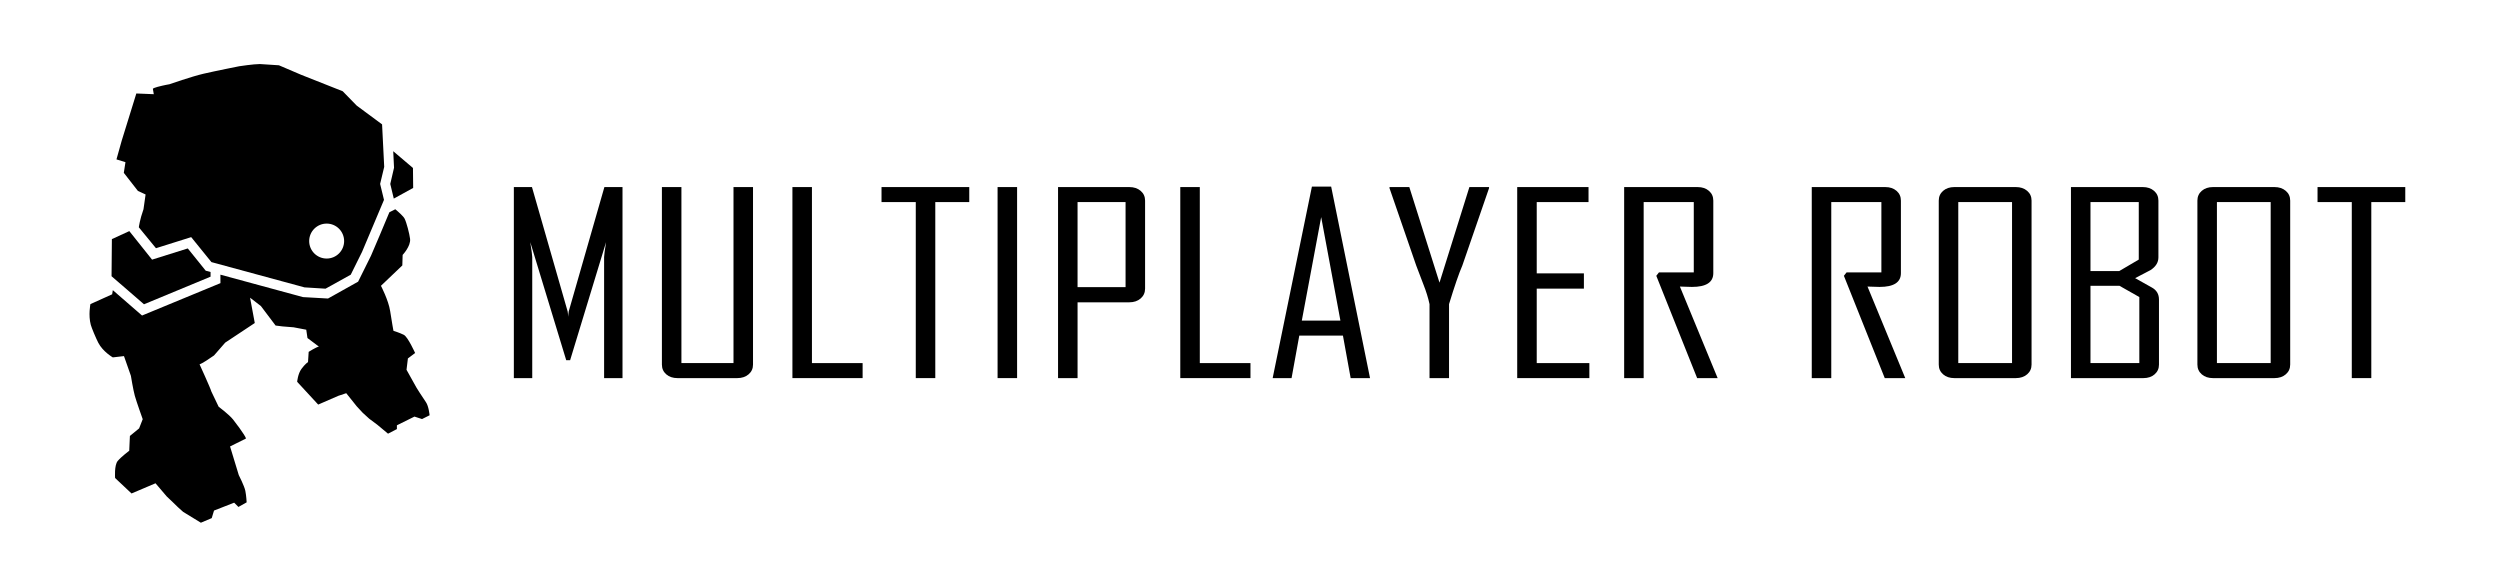
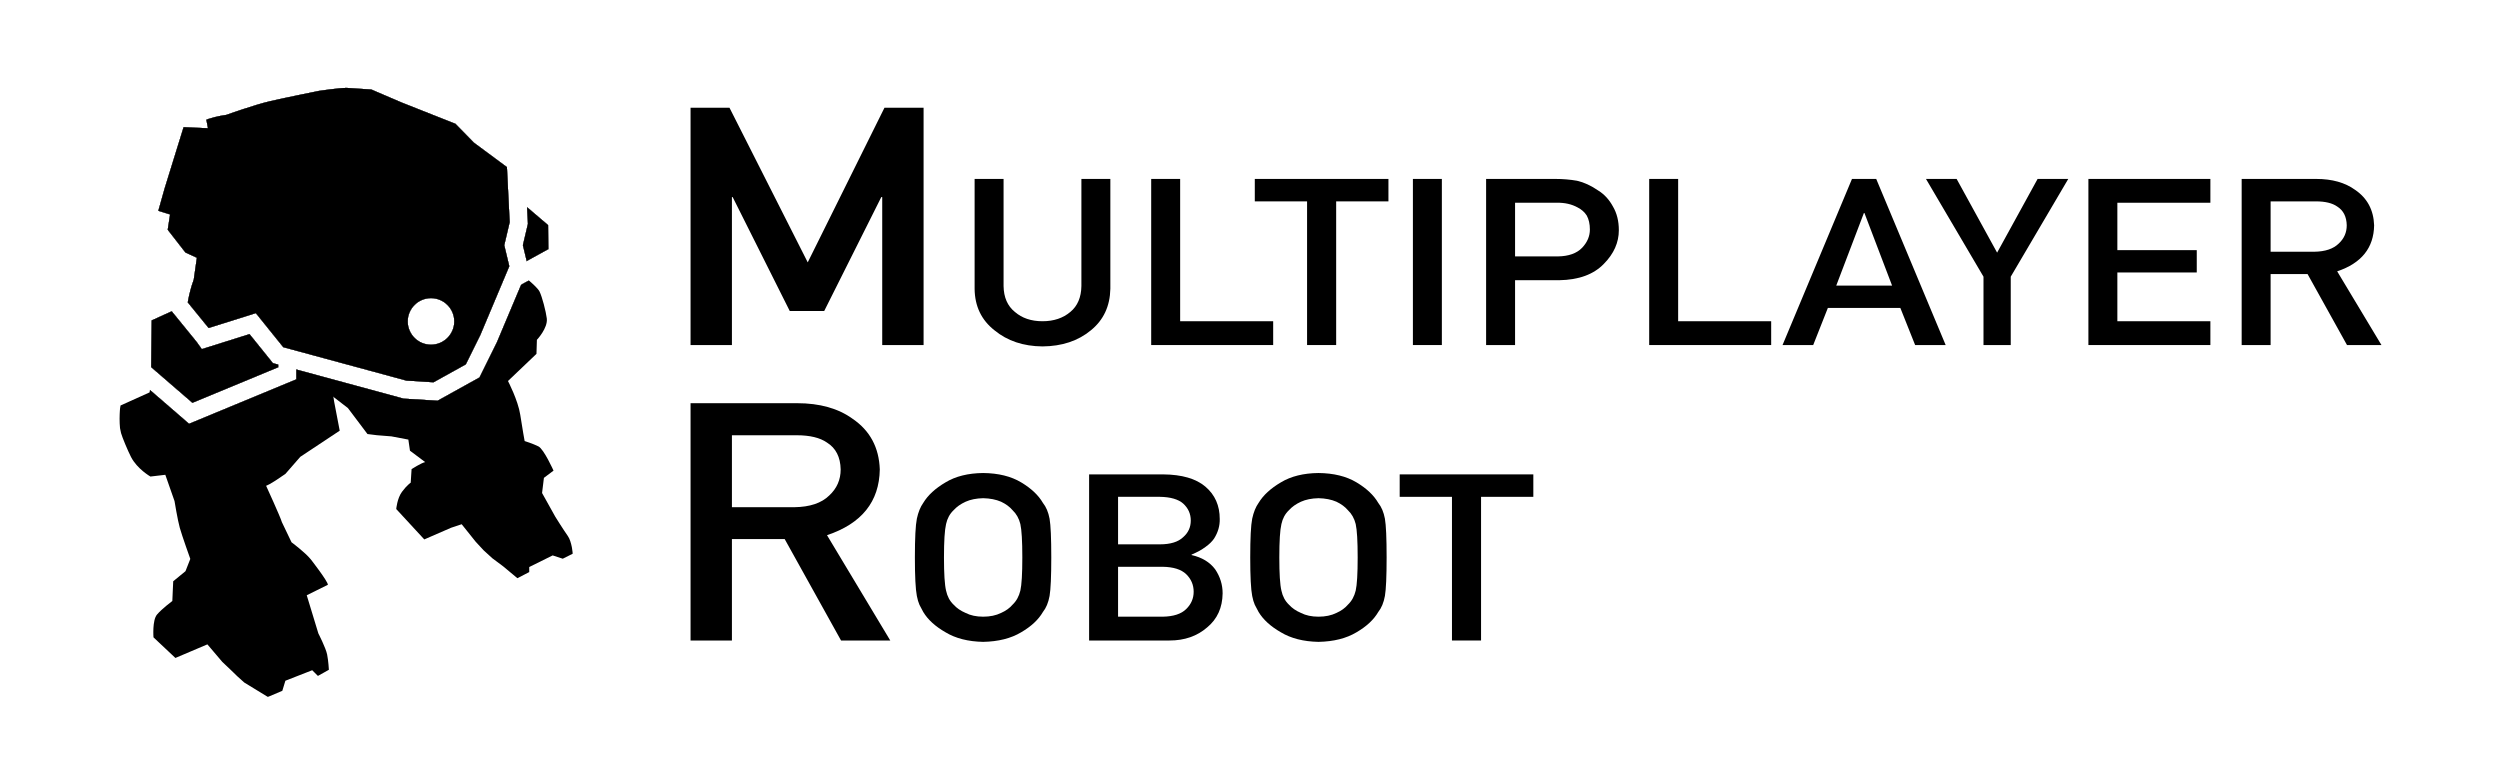
- <svg xmlns="http://www.w3.org/2000/svg" version="1.2" baseProfile="tiny" x="0px" y="0px" width="365.234px" height="85px" viewBox="0 0 365.234 85" xml:space="preserve">
+ <svg xmlns="http://www.w3.org/2000/svg" version="1.0" x="0px" y="0px" width="1650px" height="512px" viewBox="0 0 1650 512" enable-background="new 0 0 1650 512" xml:space="preserve">
  <g id="Layer_2">
    <g>
-       <path d="M90.943,55.239h-2.687V37.566c0-0.25,0.095-0.981,0.287-2.193l-5.25,17.246h-0.574l-5.25-17.246    c0.191,1.225,0.288,1.956,0.288,2.193v17.673h-2.687V27.33h2.646l5.209,18.155c0.027,0.095,0.055,0.362,0.082,0.803    c0-0.179,0.027-0.446,0.082-0.803l5.209-18.155h2.646V55.239z" />
-       <path d="M110.011,53.26c0,0.583-0.215,1.059-0.646,1.427c-0.431,0.368-0.981,0.553-1.651,0.553h-8.737    c-0.67,0-1.217-0.185-1.641-0.553S96.7,53.843,96.7,53.26V27.33h2.851v25.716h7.608V27.33h2.851V53.26z" />
-       <path d="M126.022,55.239h-10.254V27.33h2.851v25.716h7.403V55.239z" />
-       <path d="M141.603,29.523h-4.963v25.716h-2.851V29.523h-5.004V27.33h12.818V29.523z" />
-       <path d="M148.591,55.239h-2.851V27.33h2.851V55.239z" />
-       <path d="M167.289,42.167c0,0.583-0.215,1.061-0.646,1.436c-0.431,0.374-0.981,0.562-1.651,0.562h-7.567v11.075    h-2.851V27.33h10.418c0.67,0,1.22,0.185,1.651,0.553c0.431,0.369,0.646,0.844,0.646,1.427V42.167z M164.438,41.953v-12.43h-7.014    v12.43H164.438z" />
-       <path d="M182.686,55.239h-10.254V27.33h2.851v25.716h7.403V55.239z" />
-       <path d="M200.153,55.239h-2.83l-1.128-6.206h-6.378l-1.128,6.206h-2.748v-0.071l5.722-27.91h2.81L200.153,55.239z     M195.826,46.84l-2.81-15.123l-2.83,15.123H195.826z" />
-       <path d="M217.539,27.49l-3.896,11.289c-0.492,1.129-1.142,3.014-1.948,5.653v10.808h-2.851V44.432    c-0.192-0.902-0.486-1.854-0.882-2.853c-0.656-1.712-1.012-2.645-1.067-2.8l-3.896-11.289c0-0.012,0-0.065,0-0.161h2.892    l4.41,13.964l4.368-13.964h2.871C217.539,27.413,217.539,27.466,217.539,27.49z" />
-       <path d="M232.197,55.239h-10.542V27.33h10.418v2.193h-7.567v10.415h6.891v2.229h-6.891v10.879h7.69V55.239z" />
-       <path d="M250.937,55.239h-2.995l-5.968-14.945l0.39-0.499h5.086V29.523h-7.321v25.716h-2.851V27.33h10.747    c0.67,0,1.217,0.185,1.641,0.553c0.424,0.369,0.636,0.844,0.636,1.427v10.593c0,1.344-1.04,2.015-3.118,2.015    c-0.205,0-0.506-0.009-0.902-0.027c-0.396-0.018-0.684-0.027-0.861-0.027C247.265,46.311,249.104,50.77,250.937,55.239z" />
-       <path d="M278.345,55.239h-2.995l-5.968-14.945l0.39-0.499h5.086V29.523h-7.321v25.716h-2.851V27.33h10.747    c0.67,0,1.217,0.185,1.641,0.553c0.424,0.369,0.636,0.844,0.636,1.427v10.593c0,1.344-1.04,2.015-3.118,2.015    c-0.205,0-0.506-0.009-0.902-0.027c-0.396-0.018-0.684-0.027-0.861-0.027C274.674,46.311,276.513,50.77,278.345,55.239z" />
-       <path d="M296.797,53.26c0,0.583-0.215,1.059-0.646,1.427c-0.431,0.368-0.981,0.553-1.651,0.553h-8.983    c-0.67,0-1.217-0.185-1.641-0.553s-0.636-0.844-0.636-1.427V29.309c0-0.583,0.212-1.058,0.636-1.427    c0.424-0.368,0.971-0.553,1.641-0.553h8.983c0.67,0,1.22,0.185,1.651,0.553c0.431,0.369,0.646,0.844,0.646,1.427V53.26z     M293.946,53.046V29.523h-7.854v23.523H293.946z" />
-       <path d="M315.413,53.26c0,0.583-0.212,1.059-0.636,1.427s-0.971,0.553-1.641,0.553h-10.583V27.33h10.5    c0.67,0,1.217,0.185,1.641,0.553c0.424,0.369,0.636,0.844,0.636,1.427v8.292c0,0.737-0.383,1.355-1.148,1.855    c-0.752,0.392-1.504,0.785-2.256,1.177l2.42,1.355c0.711,0.381,1.066,0.975,1.066,1.783V53.26z M312.46,37.923v-8.4h-7.055v10.076    h4.204L312.46,37.923z M312.542,53.046v-9.648l-2.892-1.641h-4.245v11.289H312.542z" />
-       <path d="M334.583,53.26c0,0.583-0.215,1.059-0.646,1.427c-0.431,0.368-0.981,0.553-1.651,0.553h-8.983    c-0.67,0-1.217-0.185-1.641-0.553s-0.636-0.844-0.636-1.427V29.309c0-0.583,0.212-1.058,0.636-1.427    c0.424-0.368,0.971-0.553,1.641-0.553h8.983c0.67,0,1.22,0.185,1.651,0.553c0.431,0.369,0.646,0.844,0.646,1.427V53.26z     M331.732,53.046V29.523h-7.854v23.523H331.732z" />
-       <path d="M351.395,29.523h-4.963v25.716h-2.851V29.523h-5.004V27.33h12.818V29.523z" />
+       <path d="M455.766,71.109h25.695l51.638,102.051l50.649-102.051h25.819V227.73h-27.301v-97.646h-0.618    l-37.678,75.195h-22.73l-37.678-75.195h-0.494v97.646h-27.301V71.109z" />
+       <path d="M643.245,118.095h19.111v70.684c0.115,7.47,2.594,13.159,7.437,17.069    c4.727,4.111,10.81,6.166,18.246,6.166c7.437,0,13.577-2.055,18.419-6.166c4.726-3.91,7.147-9.6,7.264-17.069v-70.684h19.111    v72.488c-0.231,11.53-4.526,20.679-12.885,27.446c-8.417,6.969-19.054,10.502-31.909,10.603    c-12.625-0.101-23.175-3.634-31.649-10.603c-8.647-6.768-13.029-15.916-13.144-27.446V118.095z" />
+       <path d="M759.789,118.095h19.111v93.919h61.397v15.716h-80.508V118.095z" />
+       <path d="M862.669,132.909h-34.503v-14.813h88.204v14.813h-34.503v94.821h-19.197V132.909z" />
+       <path d="M932.516,118.095h19.111V227.73h-19.111V118.095z" />
+       <path d="M980.831,118.095h45.659c4.958,0,9.743,0.402,14.355,1.203c4.611,1.053,9.281,3.208,14.009,6.467    c3.979,2.457,7.205,5.966,9.686,10.527c2.594,4.412,3.891,9.625,3.891,15.641c0,8.121-3.285,15.516-9.857,22.183    c-6.746,7.019-16.604,10.628-29.575,10.828h-29.056v42.786h-19.111V118.095z M999.942,169.228h28.277    c7.091-0.1,12.423-2.005,15.998-5.715c3.401-3.609,5.103-7.619,5.103-12.031c0-3.659-0.692-6.742-2.075-9.249    c-1.441-2.256-3.459-4.035-6.054-5.339c-3.921-2.155-8.475-3.183-13.663-3.083h-27.585V169.228z" />
+       <path d="M1088.468,118.095h19.11v93.919h61.397v15.716h-80.508V118.095z" />
+       <path d="M1254.216,203.216h-47.82l-9.685,24.514h-20.236l45.832-109.635h15.998l45.832,109.635h-20.149    L1254.216,203.216z M1248.768,188.478l-18.246-47.899h-0.346l-18.246,47.899H1248.768z" />
+       <path d="M1309.104,182.613l-37.963-64.518h20.234l26.721,48.651l26.721-48.651h20.235l-37.962,64.518v45.117    h-17.986V182.613z" />
+       <path d="M1378.345,118.095h80.508v15.716h-61.397v31.281h52.404v14.738h-52.404v32.184h61.397v15.716h-80.508    V118.095z" />
+       <path d="M1479.496,118.095h49.203c10.492,0,19.053,2.406,25.684,7.219c8.012,5.464,12.193,13.26,12.539,23.386    c-0.232,14.889-8.361,25.016-24.387,30.379l29.229,48.651h-22.742l-26.029-46.847h-24.387v46.847h-19.109V118.095z     M1498.605,166.145h28.883c7.148-0.1,12.51-1.904,16.084-5.414c3.516-3.258,5.275-7.269,5.275-12.031    c-0.115-5.715-2.219-9.851-6.312-12.407c-3.229-2.256-7.898-3.384-14.008-3.384h-29.922V166.145z" />
+       <path d="M455.766,266.109h70.292c14.988,0,27.218,3.438,36.69,10.312c11.446,7.807,17.418,18.943,17.913,33.408    c-0.33,21.27-11.942,35.736-34.837,43.398l41.755,69.502h-32.49l-37.184-66.924h-34.837v66.924h-27.301V266.109z M483.067,334.752    h41.261c10.211-0.143,17.87-2.721,22.978-7.734c5.022-4.654,7.536-10.383,7.536-17.188c-0.166-8.164-3.171-14.072-9.018-17.725    c-4.613-3.223-11.284-4.834-20.013-4.834h-42.743V334.752z" />
+       <path d="M603.825,367.912c0-12.732,0.433-21.254,1.297-25.566c0.921-4.311,2.335-7.795,4.237-10.451    c3.055-5.062,7.956-9.574,14.701-13.535c6.629-4.01,14.902-6.066,24.818-6.166c10.031,0.1,18.39,2.156,25.078,6.166    c6.629,3.961,11.415,8.473,14.355,13.535c2.132,2.656,3.602,6.141,4.41,10.451c0.749,4.312,1.124,12.834,1.124,25.566    c0,12.533-0.375,21.006-1.124,25.416c-0.808,4.412-2.278,7.947-4.41,10.604c-2.94,5.062-7.726,9.525-14.355,13.385    c-6.688,4.01-15.046,6.115-25.078,6.316c-9.916-0.201-18.189-2.307-24.818-6.316c-6.745-3.859-11.646-8.322-14.701-13.385    c-0.923-1.654-1.759-3.234-2.508-4.738c-0.692-1.553-1.269-3.508-1.729-5.865C604.257,388.918,603.825,380.445,603.825,367.912z     M623.022,367.912c0,10.779,0.46,18.072,1.383,21.883c0.807,3.811,2.45,6.893,4.929,9.248c2.017,2.256,4.669,4.086,7.956,5.49    c3.228,1.654,7.091,2.48,11.587,2.48c4.554,0,8.503-0.826,11.847-2.48c3.17-1.404,5.708-3.234,7.61-5.49    c2.478-2.355,4.179-5.438,5.102-9.248c0.865-3.811,1.297-11.104,1.297-21.883c0-10.777-0.432-18.121-1.297-22.031    c-0.923-3.709-2.624-6.742-5.102-9.1c-1.902-2.256-4.44-4.135-7.61-5.639c-3.344-1.453-7.293-2.23-11.847-2.332    c-4.497,0.102-8.359,0.879-11.587,2.332c-3.286,1.504-5.938,3.383-7.956,5.639c-2.479,2.357-4.123,5.391-4.929,9.1    C623.483,349.791,623.022,357.135,623.022,367.912z" />
+       <path d="M718.812,313.096h48.858c12.394,0.1,21.705,2.807,27.931,8.121c6.283,5.363,9.426,12.457,9.426,21.279    c0.115,4.512-1.124,8.824-3.718,12.934c-1.327,1.955-3.229,3.811-5.708,5.564c-2.479,1.855-5.534,3.535-9.166,5.039v0.301    c6.86,1.555,12.048,4.688,15.565,9.398c3.286,4.863,4.929,10.152,4.929,15.867c-0.116,9.475-3.517,16.969-10.204,22.482    c-6.63,5.766-14.903,8.648-24.818,8.648h-53.096V313.096z M737.922,327.908v31.357h27.585c6.975,0,12.106-1.58,15.393-4.738    c3.343-2.906,5.016-6.566,5.016-10.979c0-4.41-1.673-8.145-5.016-11.203c-3.286-2.857-8.417-4.336-15.393-4.438H737.922z     M737.922,374.078v32.936h29.401c7.091-0.1,12.28-1.779,15.565-5.037c3.286-3.209,4.929-7.018,4.929-11.43    c0-4.512-1.643-8.371-4.929-11.58c-3.286-3.158-8.474-4.787-15.565-4.889H737.922z" />
+       <path d="M825.151,367.912c0-12.732,0.433-21.254,1.297-25.566c0.921-4.311,2.335-7.795,4.237-10.451    c3.055-5.062,7.956-9.574,14.701-13.535c6.629-4.01,14.902-6.066,24.818-6.166c10.031,0.1,18.39,2.156,25.078,6.166    c6.629,3.961,11.415,8.473,14.355,13.535c2.132,2.656,3.602,6.141,4.41,10.451c0.749,4.312,1.124,12.834,1.124,25.566    c0,12.533-0.375,21.006-1.124,25.416c-0.808,4.412-2.278,7.947-4.41,10.604c-2.94,5.062-7.726,9.525-14.355,13.385    c-6.688,4.01-15.046,6.115-25.078,6.316c-9.916-0.201-18.189-2.307-24.818-6.316c-6.745-3.859-11.646-8.322-14.701-13.385    c-0.923-1.654-1.759-3.234-2.508-4.738c-0.692-1.553-1.269-3.508-1.729-5.865C825.584,388.918,825.151,380.445,825.151,367.912z     M844.349,367.912c0,10.779,0.46,18.072,1.383,21.883c0.807,3.811,2.45,6.893,4.929,9.248c2.017,2.256,4.669,4.086,7.956,5.49    c3.228,1.654,7.091,2.48,11.587,2.48c4.554,0,8.503-0.826,11.847-2.48c3.17-1.404,5.708-3.234,7.61-5.49    c2.478-2.355,4.179-5.438,5.102-9.248c0.865-3.811,1.297-11.104,1.297-21.883c0-10.777-0.432-18.121-1.297-22.031    c-0.923-3.709-2.624-6.742-5.102-9.1c-1.902-2.256-4.44-4.135-7.61-5.639c-3.344-1.453-7.293-2.23-11.847-2.332    c-4.497,0.102-8.359,0.879-11.587,2.332c-3.286,1.504-5.938,3.383-7.956,5.639c-2.479,2.357-4.123,5.391-4.929,9.1    C844.81,349.791,844.349,357.135,844.349,367.912z" />
+       <path d="M958.298,327.908h-34.503v-14.812h88.204v14.812h-34.503v94.822h-19.197V327.908z" />
    </g>
  </g>
  <g id="Layer_4">
-     <path d="M32.2,40.126l0.007,1.239l-11.455,4.731l-4.269-3.705l-0.098,0.604l-3.178,1.434   c0,0-0.326,1.618,0.058,3.032c0.12,0.438,0.736,1.922,1.091,2.61c0.68,1.319,2.125,2.142,2.125,2.142l1.631-0.19l1.01,2.879   c0,0,0.335,2.063,0.576,2.93c0.24,0.863,1.152,3.408,1.152,3.408l-0.528,1.346l-1.344,1.103l-0.049,1.057l-0.048,1.104   c0,0-1.152,0.865-1.681,1.489c-0.529,0.624-0.385,2.495-0.385,2.495l2.401,2.259l3.505-1.489l1.634,1.92l0.912,0.865l0.734,0.714   l0.755,0.678l2.591,1.585l1.585-0.672l0.335-1.104l2.941-1.152l0.624,0.624l1.202-0.673c0,0-0.048-0.961-0.192-1.68   c-0.145-0.722-0.96-2.306-0.96-2.306l-1.273-4.18l2.318-1.149c0-0.385-1.874-2.784-1.874-2.784   c-0.624-0.77-2.113-1.873-2.113-1.873l-1.057-2.208c-0.144-0.53-1.729-3.984-1.729-3.984s0.338-0.049,2.113-1.296l1.635-1.875   l4.319-2.863l-0.688-3.7l1.584,1.221l2.145,2.848l1.025,0.128l1.601,0.128l1.854,0.352l0.177,1.217l1.665,1.247   c-0.434,0.098-1.489,0.771-1.489,0.771l-0.095,1.487c0,0-0.434,0.288-0.962,1.01c-0.528,0.719-0.624,1.879-0.624,1.879l3.072,3.328   l2.944-1.28l1.153-0.384l1.535,1.92l0.864,0.933l0.957,0.874l1.176,0.877l1.573,1.311l1.296-0.672v-0.553l2.568-1.272l1.105,0.36   l1.105-0.553c0,0-0.122-1.327-0.542-1.922c-0.518-0.738-1.375-2.113-1.375-2.113l-1.455-2.61l0.202-1.66l1.054-0.79   c0,0-1.053-2.354-1.654-2.658c-0.601-0.303-1.511-0.585-1.511-0.585s-0.24-1.296-0.481-2.881c-0.241-1.583-1.345-3.696-1.345-3.696   l3.122-2.976l0.047-1.537c0,0,1.217-1.285,1.085-2.348c-0.096-0.767-0.509-2.369-0.797-2.944c-0.172-0.346-0.848-0.95-1.363-1.378   l-0.865,0.442l-1.384,3.303l-1.3,3.044l-1.881,3.791l-4.399,2.462l-3.653-0.207L32.2,40.126z" />
-     <polygon points="18.892,33.763 16.345,34.933 16.297,40.355 21.036,44.454 30.762,40.421 30.762,39.74   30.053,39.546 27.434,36.295 22.215,37.931  " />
-     <polygon points="57.448,22.09 60.331,24.54 60.362,27.455 57.53,29.014 57.016,26.874 57.566,24.505  " />
-     <path d="M30.887,38.291l-2.955-3.648l-5.146,1.619l-2.504-3.054c0,0,0.127-1.085,0.682-2.642l0.305-2.155   l-1.124-0.522l-2.058-2.639l0.242-1.556l-1.314-0.408l0.761-2.718l2.141-6.911l2.549,0.104c0,0-0.038-0.256-0.13-0.773   c-0.016-0.088,0.426-0.228,0.695-0.301c0.928-0.25,1.723-0.379,1.723-0.379s3.261-1.137,4.976-1.536   c1.713-0.398,5.219-1.094,5.219-1.094s2.106-0.321,3.019-0.321l2.781,0.181l3.263,1.395l6.054,2.397l2.044,2.096l3.709,2.745   l0.311,6.205l-0.597,2.495l0.565,2.329l-3.206,7.601l-1.65,3.33l-3.683,2.044l-3.077-0.192L30.887,38.291z M45.169,35.218   c0,1.411,1.143,2.554,2.554,2.554c1.41,0,2.552-1.143,2.552-2.554c0-1.409-1.143-2.553-2.552-2.553   C46.312,32.665,45.169,33.809,45.169,35.218z" />
+     <defs>
+       <filter id="Adobe_OpacityMaskFilter" filterUnits="userSpaceOnUse" x="78.779" y="52.017" width="299.292" height="407.966">
+         <feFlood style="flood-color:white;flood-opacity:1" result="back" />
+         <feBlend in="SourceGraphic" in2="back" mode="normal" />
+       </filter>
+     </defs>
+     <mask maskUnits="userSpaceOnUse" x="78.779" y="52.017" width="299.292" height="407.966" id="SVGID_1_">
+       <g filter="url(#Adobe_OpacityMaskFilter)">
+         <g>
+           <path fill="#000000" d="M284.456,196.76c8.496,0,15.377,6.891,15.377,15.377c0,8.497-6.882,15.379-15.377,15.379      c-8.496,0-15.378-6.882-15.378-15.379C269.077,203.651,275.959,196.76,284.456,196.76z" />
+           <polyline fill="none" stroke="#000000" stroke-width="12" stroke-miterlimit="10" points="118.385,196.574 94.164,207.614      93.782,245.017 125.885,272.774 189.614,246.369 189.614,236.058     " />
+           <polyline fill="none" stroke="#000000" stroke-width="12" stroke-miterlimit="10" points="339.254,183.696 367.946,167.913      367.69,145.798 339.932,122.167     " />
+           <path fill="none" stroke="#000000" stroke-width="12" stroke-miterlimit="10" d="M267.254,257.141l-10.501-2.871l-73.218-19.861      l-16.767-20.82l-31.244,9.837l-0.97-1.357l-16.958-20.82c0,0,1.097-8.785,4.44-18.164l1.344-9.402l-4.815-2.217l-14.176-18.222      l1.16-7.517l-8.392-2.613l5.786-20.527l13.881-44.825l13.31,0.572c0,0-0.587-3.472,5.491-5.491      c6.064-2.026,12.437-2.892,12.437-2.892s18.288-6.533,28.611-8.934c10.323-2.401,33.088-6.975,33.088-6.975      s13.588-2.026,19.087-2.026l17.633,1.16l20.919,8.971l36.53,14.455l12.73,13.009l23.755,17.582l1.992,40.013l-3.446,14.627      l3.446,14.372l-19.888,47.226L311.955,244.8l-24.5,13.594L267.254,257.141z" />
+         </g>
+       </g>
+     </mask>
+     <g mask="url(#SVGID_1_)">
+       <g>
+         <path d="M346.262,291.099c0,0-1.447-7.812-2.9-17.363c-1.446-9.535-8.097-22.265-8.097-22.265l18.808-17.927     l0.279-9.258c0,0,7.334-7.738,6.535-14.141c-0.579-4.625-3.069-14.275-4.802-17.74c-1.732-3.474-11.915-11.278-11.915-11.278     l-144.618,65.031l30.058,23.151l12.92,17.156l6.173,0.772l9.639,0.771l11.173,2.121l1.065,7.327l10.028,7.518     c-2.606,0.581-8.963,4.632-8.963,4.632l-0.573,8.956c0,0-2.614,1.741-5.792,6.079c-3.178,4.339-3.759,11.327-3.759,11.327     l18.507,20.049l17.737-7.715l6.945-2.308l9.25,11.565l5.201,5.614l5.762,5.266l7.082,5.282l9.477,7.893l7.812-4.051v-3.325     l15.468-7.667l6.658,2.177l6.651-3.328c0,0-0.732-7.991-3.259-11.587c-3.122-4.443-8.282-12.725-8.282-12.725l-8.763-15.724     l1.217-10.002l6.345-4.766c0,0-6.342-14.167-9.963-15.993C351.743,292.797,346.262,291.099,346.262,291.099z" />
+       </g>
+       <g>
+         <path d="M202.45,392.876l13.958-6.923c0-2.319-11.283-16.772-11.283-16.772     c-3.759-4.634-12.723-11.283-12.723-11.283l-6.364-13.297c-0.867-3.192-10.417-24.006-10.417-24.006s2.033-0.292,12.73-7.81     l9.849-11.288l26.013-17.247l-3.664-19.09l-5.224-34.525L100.14,250.033l-1.439,8.956l-19.144,8.633     c0,0-1.964,9.746,0.351,18.266c0.717,2.643,4.432,11.582,6.568,15.728c4.092,7.943,12.805,12.903,12.805,12.903l9.829-1.154     l6.079,17.349c0,0,2.019,12.436,3.472,17.648c1.447,5.196,6.938,20.525,6.938,20.525l-3.179,8.097l-8.097,6.651L114.028,390     l-0.286,6.649c0,0-6.944,5.206-10.124,8.964c-3.186,3.761-2.321,15.035-2.321,15.035l14.463,13.604l21.114-8.973l9.837,11.57     l5.491,5.203l4.424,4.292l4.547,4.094l15.607,9.544l9.551-4.044l2.019-6.652l17.713-6.941l3.759,3.76l7.238-4.047     c0,0-0.293-5.784-1.16-10.122c-0.874-4.339-5.785-13.881-5.785-13.881L202.45,392.876z" />
+       </g>
+       <polyline points="148.656,182.775 94.164,207.614 93.782,245.017 125.885,272.774 189.614,246.369    189.614,230.635   " />
+       <path d="M339.932,122.167c0,0,1.41,19.436,1.41,25.22c0,5.777-3.376,12.465-3.376,12.465l-3.08,26.247    l33.061-18.186l-0.255-22.115L339.932,122.167z" />
+       <path d="M267.255,257.141l-10.501-2.871l-73.219-19.861l-16.767-20.82l-31.244,9.837l-0.97-1.357l-16.958-20.82    c0,0,1.097-8.785,4.44-18.164l1.345-9.402l-4.816-2.217l-14.176-18.222l1.16-7.517l-8.392-2.613l5.786-20.527l13.882-44.825    l13.31,0.572c0,0-0.587-3.472,5.491-5.491c6.064-2.026,12.436-2.892,12.436-2.892s18.288-6.533,28.611-8.934    c10.323-2.401,33.088-6.975,33.088-6.975s13.588-2.026,19.087-2.026l17.633,1.16l20.919,8.971l36.53,14.455l12.73,13.009    l23.755,17.582l1.992,40.013l-3.445,14.627l3.445,14.372l-19.888,47.226L311.956,244.8l-24.5,13.594L267.255,257.141z" />
+     </g>
  </g>
</svg>
